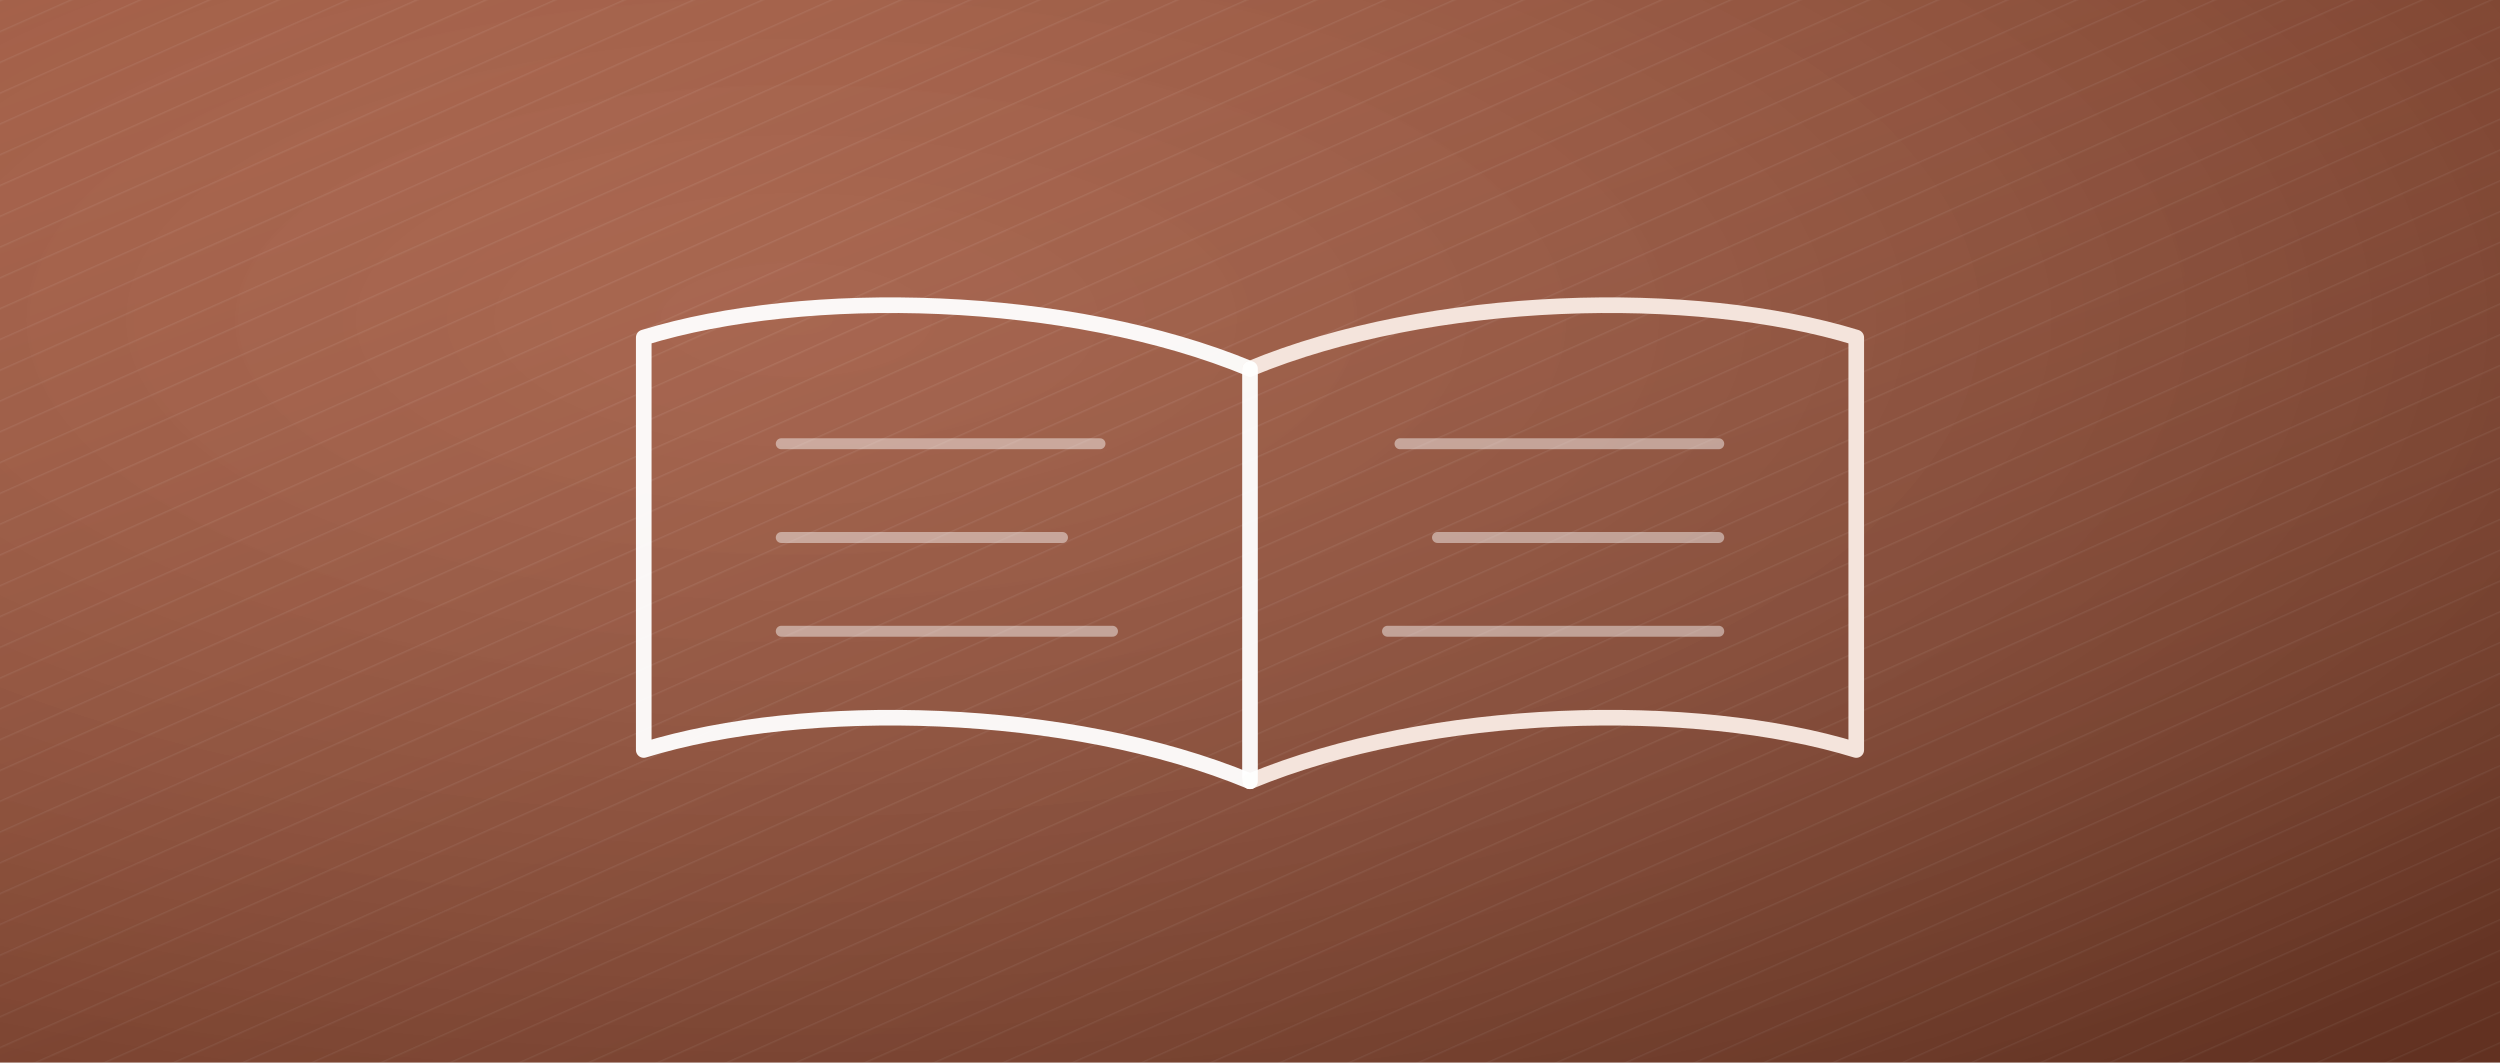
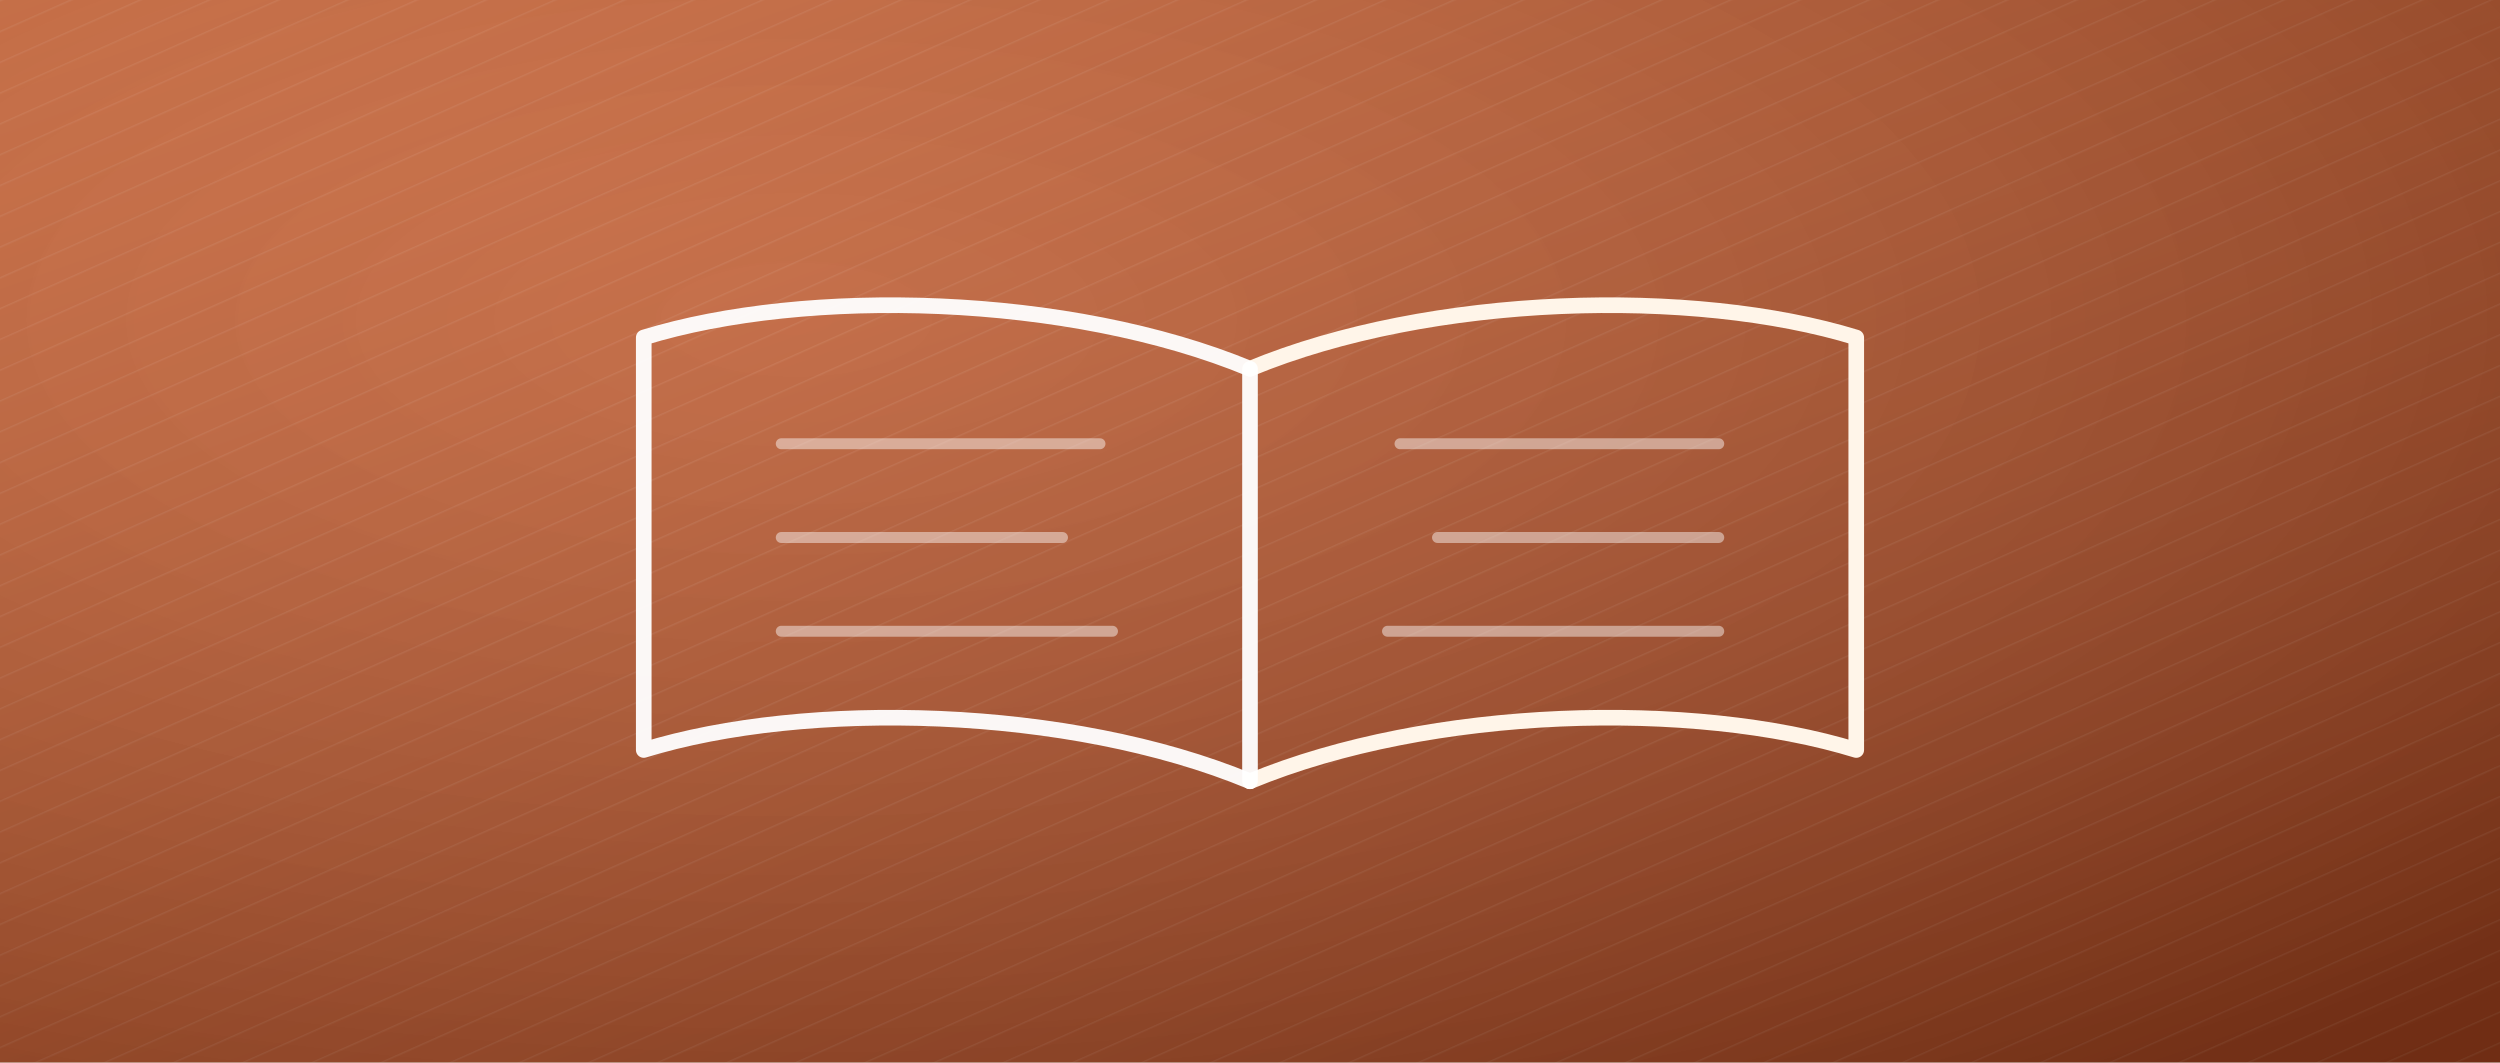
<svg xmlns="http://www.w3.org/2000/svg" viewBox="0 0 800 340" width="800" height="340" role="img" aria-label="An open book with lines of text on both pages">
  <defs>
    <linearGradient id="g" x1="0" y1="0" x2="0.85" y2="1">
-       <stop offset="0%" stop-color="#a9583c" />
-       <stop offset="100%" stop-color="#7d3f2a" />
+       <stop offset="0%" stop-color="#d1693a" />
+       <stop offset="100%" stop-color="#8f3a19" />
    </linearGradient>
    <pattern id="rule" width="9" height="9" patternUnits="userSpaceOnUse" patternTransform="rotate(-24)">
      <path d="M0 0 H9" stroke="#ffffff" stroke-width="1" opacity="0.07" />
    </pattern>
    <radialGradient id="vig" cx="0.32" cy="0.3" r="0.95">
      <stop offset="0%" stop-color="#ffffff" stop-opacity="0.13" />
      <stop offset="100%" stop-color="#000000" stop-opacity="0.22" />
    </radialGradient>
  </defs>
  <rect width="800" height="340" fill="url(#g)" />
  <rect width="800" height="340" fill="url(#rule)" />
  <rect width="800" height="340" fill="url(#vig)" />
  <g fill="none" stroke-linecap="round" stroke-linejoin="round">
    <path d="M400 118 C 342 94, 258 92, 206 108 L 206 240 C 258 224, 342 226, 400 250" stroke="rgba(255,255,255,.95)" stroke-width="5" />
-     <path d="M400 118 C 458 94, 542 92, 594 108 L 594 240 C 542 224, 458 226, 400 250" stroke="#f4e4dc" stroke-width="5" />
+     <path d="M400 118 C 458 94, 542 92, 594 108 L 594 240 C 542 224, 458 226, 400 250" stroke="#fff5e9" stroke-width="5" />
    <path d="M400 118 V 250" stroke="rgba(255,255,255,.95)" stroke-width="5" />
    <path d="M250 142 H 352 M250 172 H 340 M250 202 H 356" stroke="rgba(255,255,255,.45)" stroke-width="3.5" />
    <path d="M448 142 H 550 M460 172 H 550 M444 202 H 550" stroke="rgba(255,255,255,.45)" stroke-width="3.5" />
  </g>
</svg>
